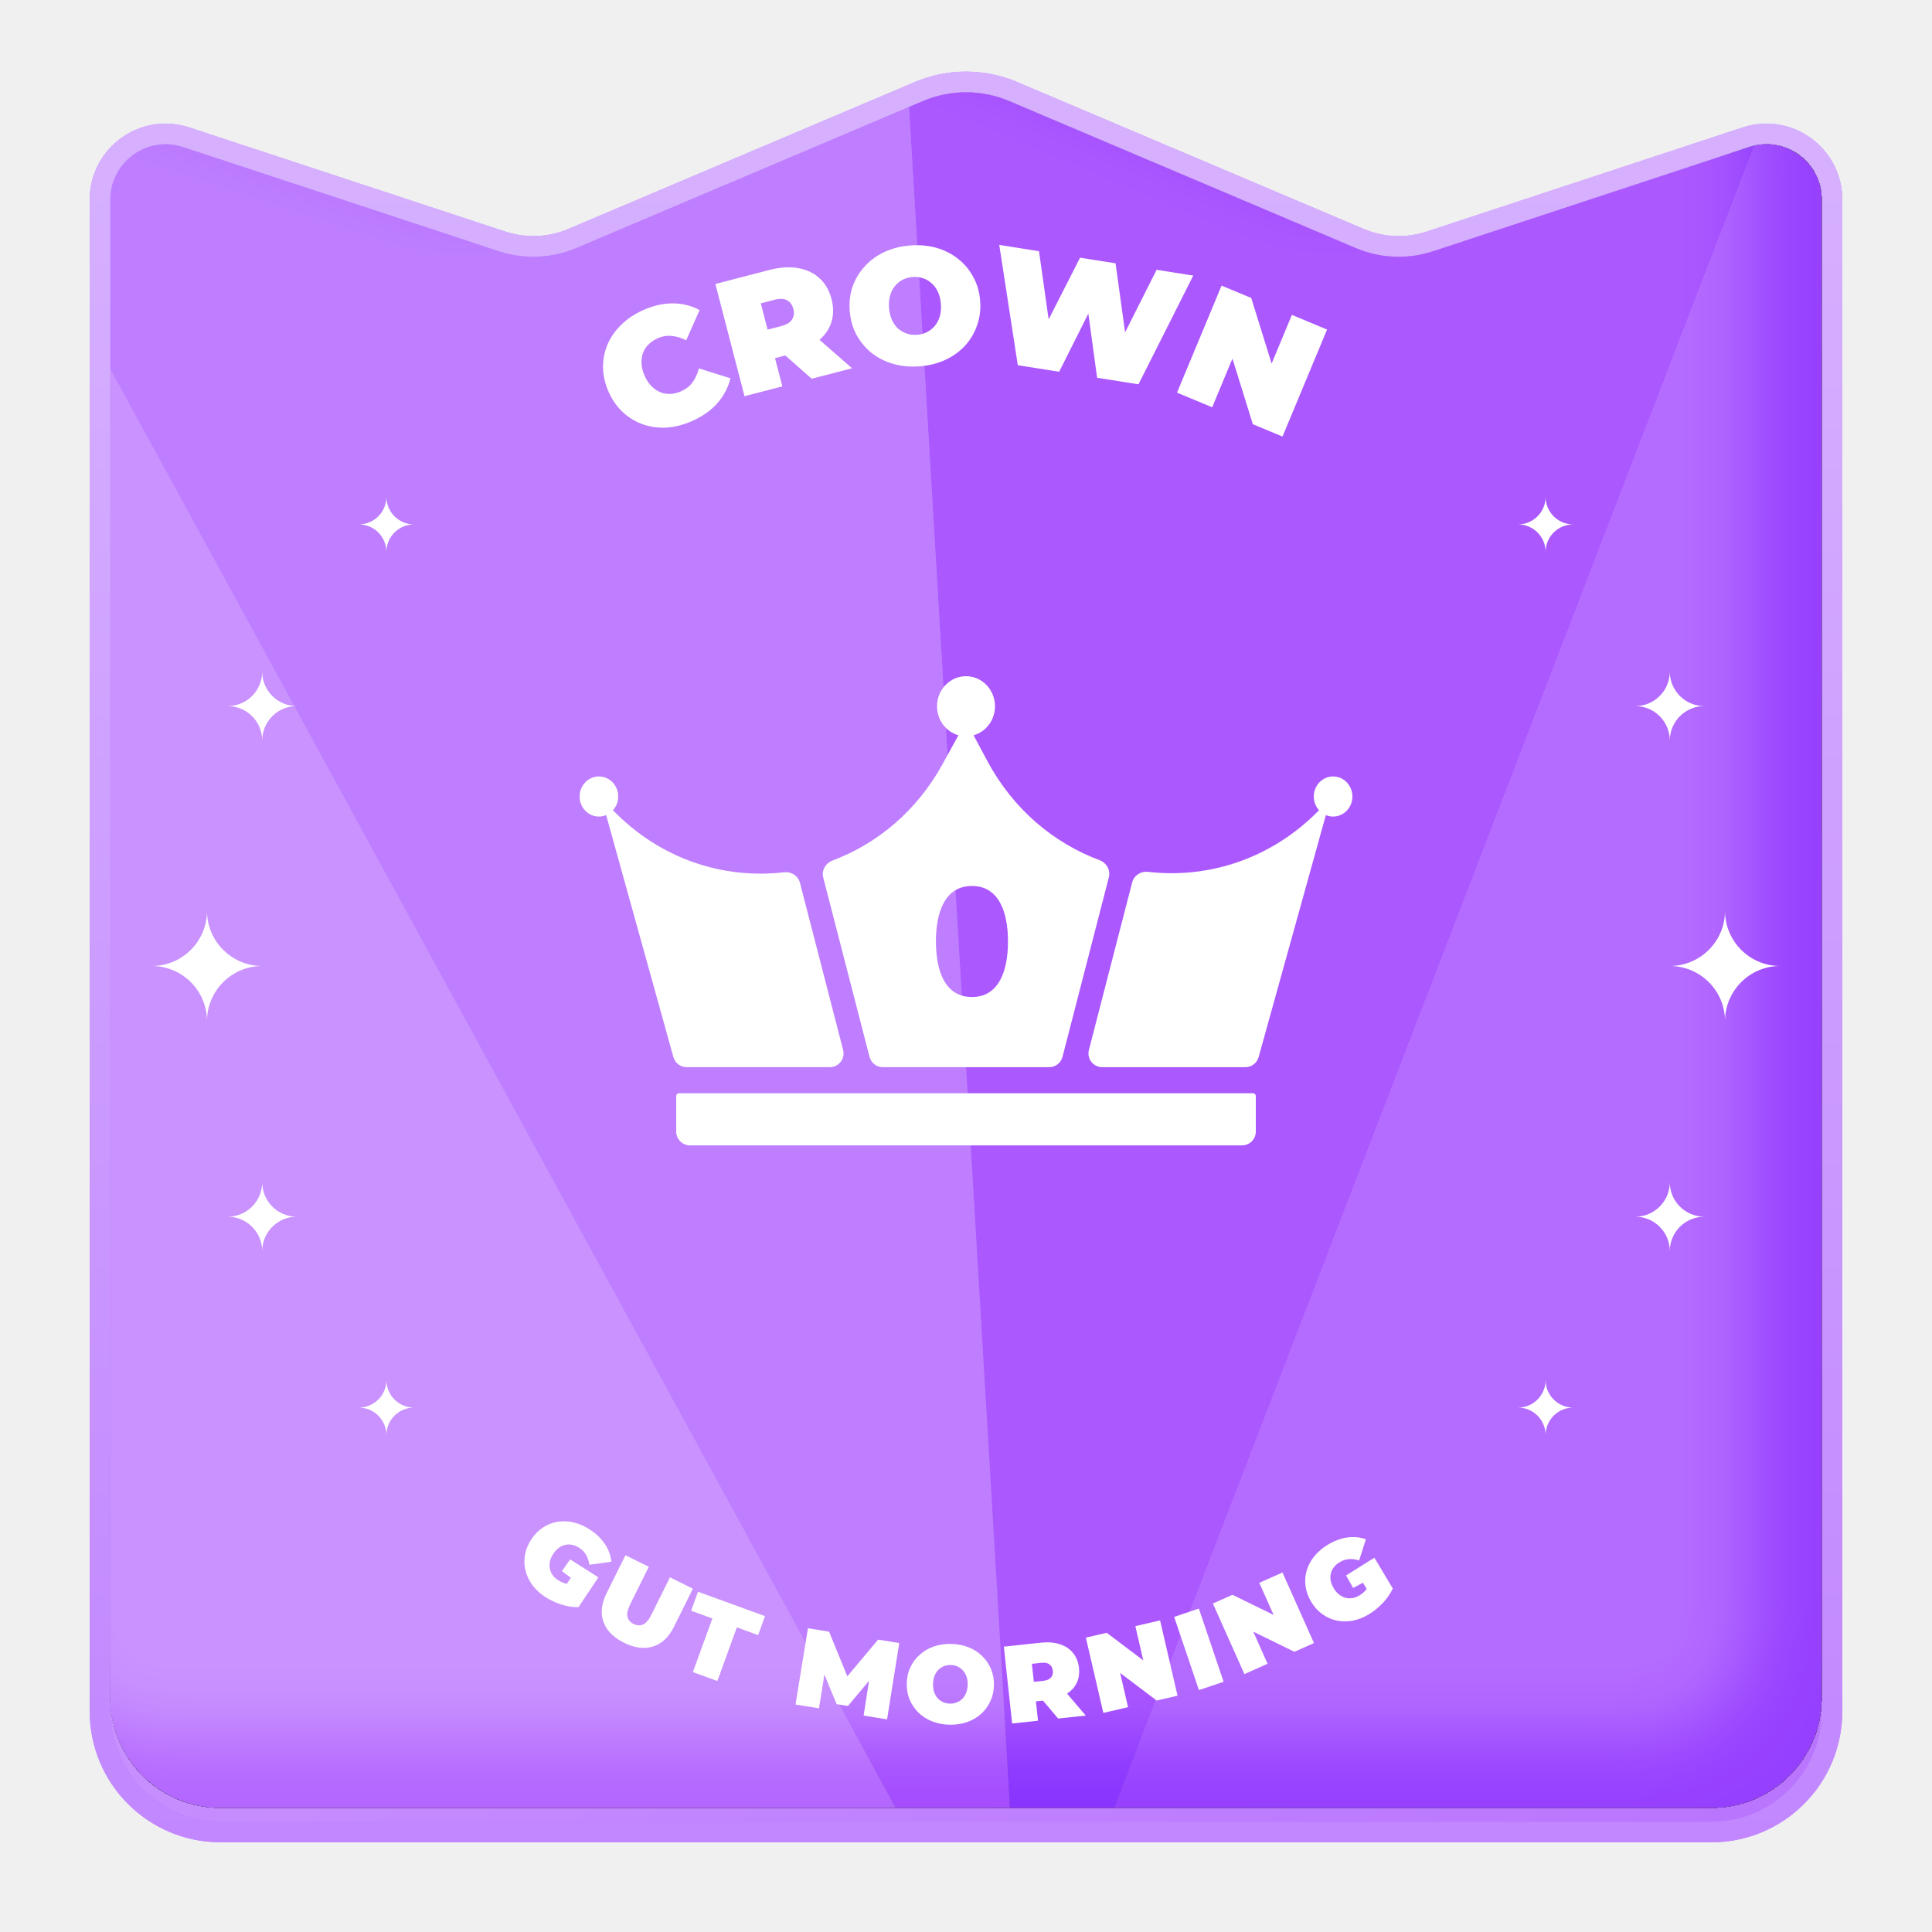
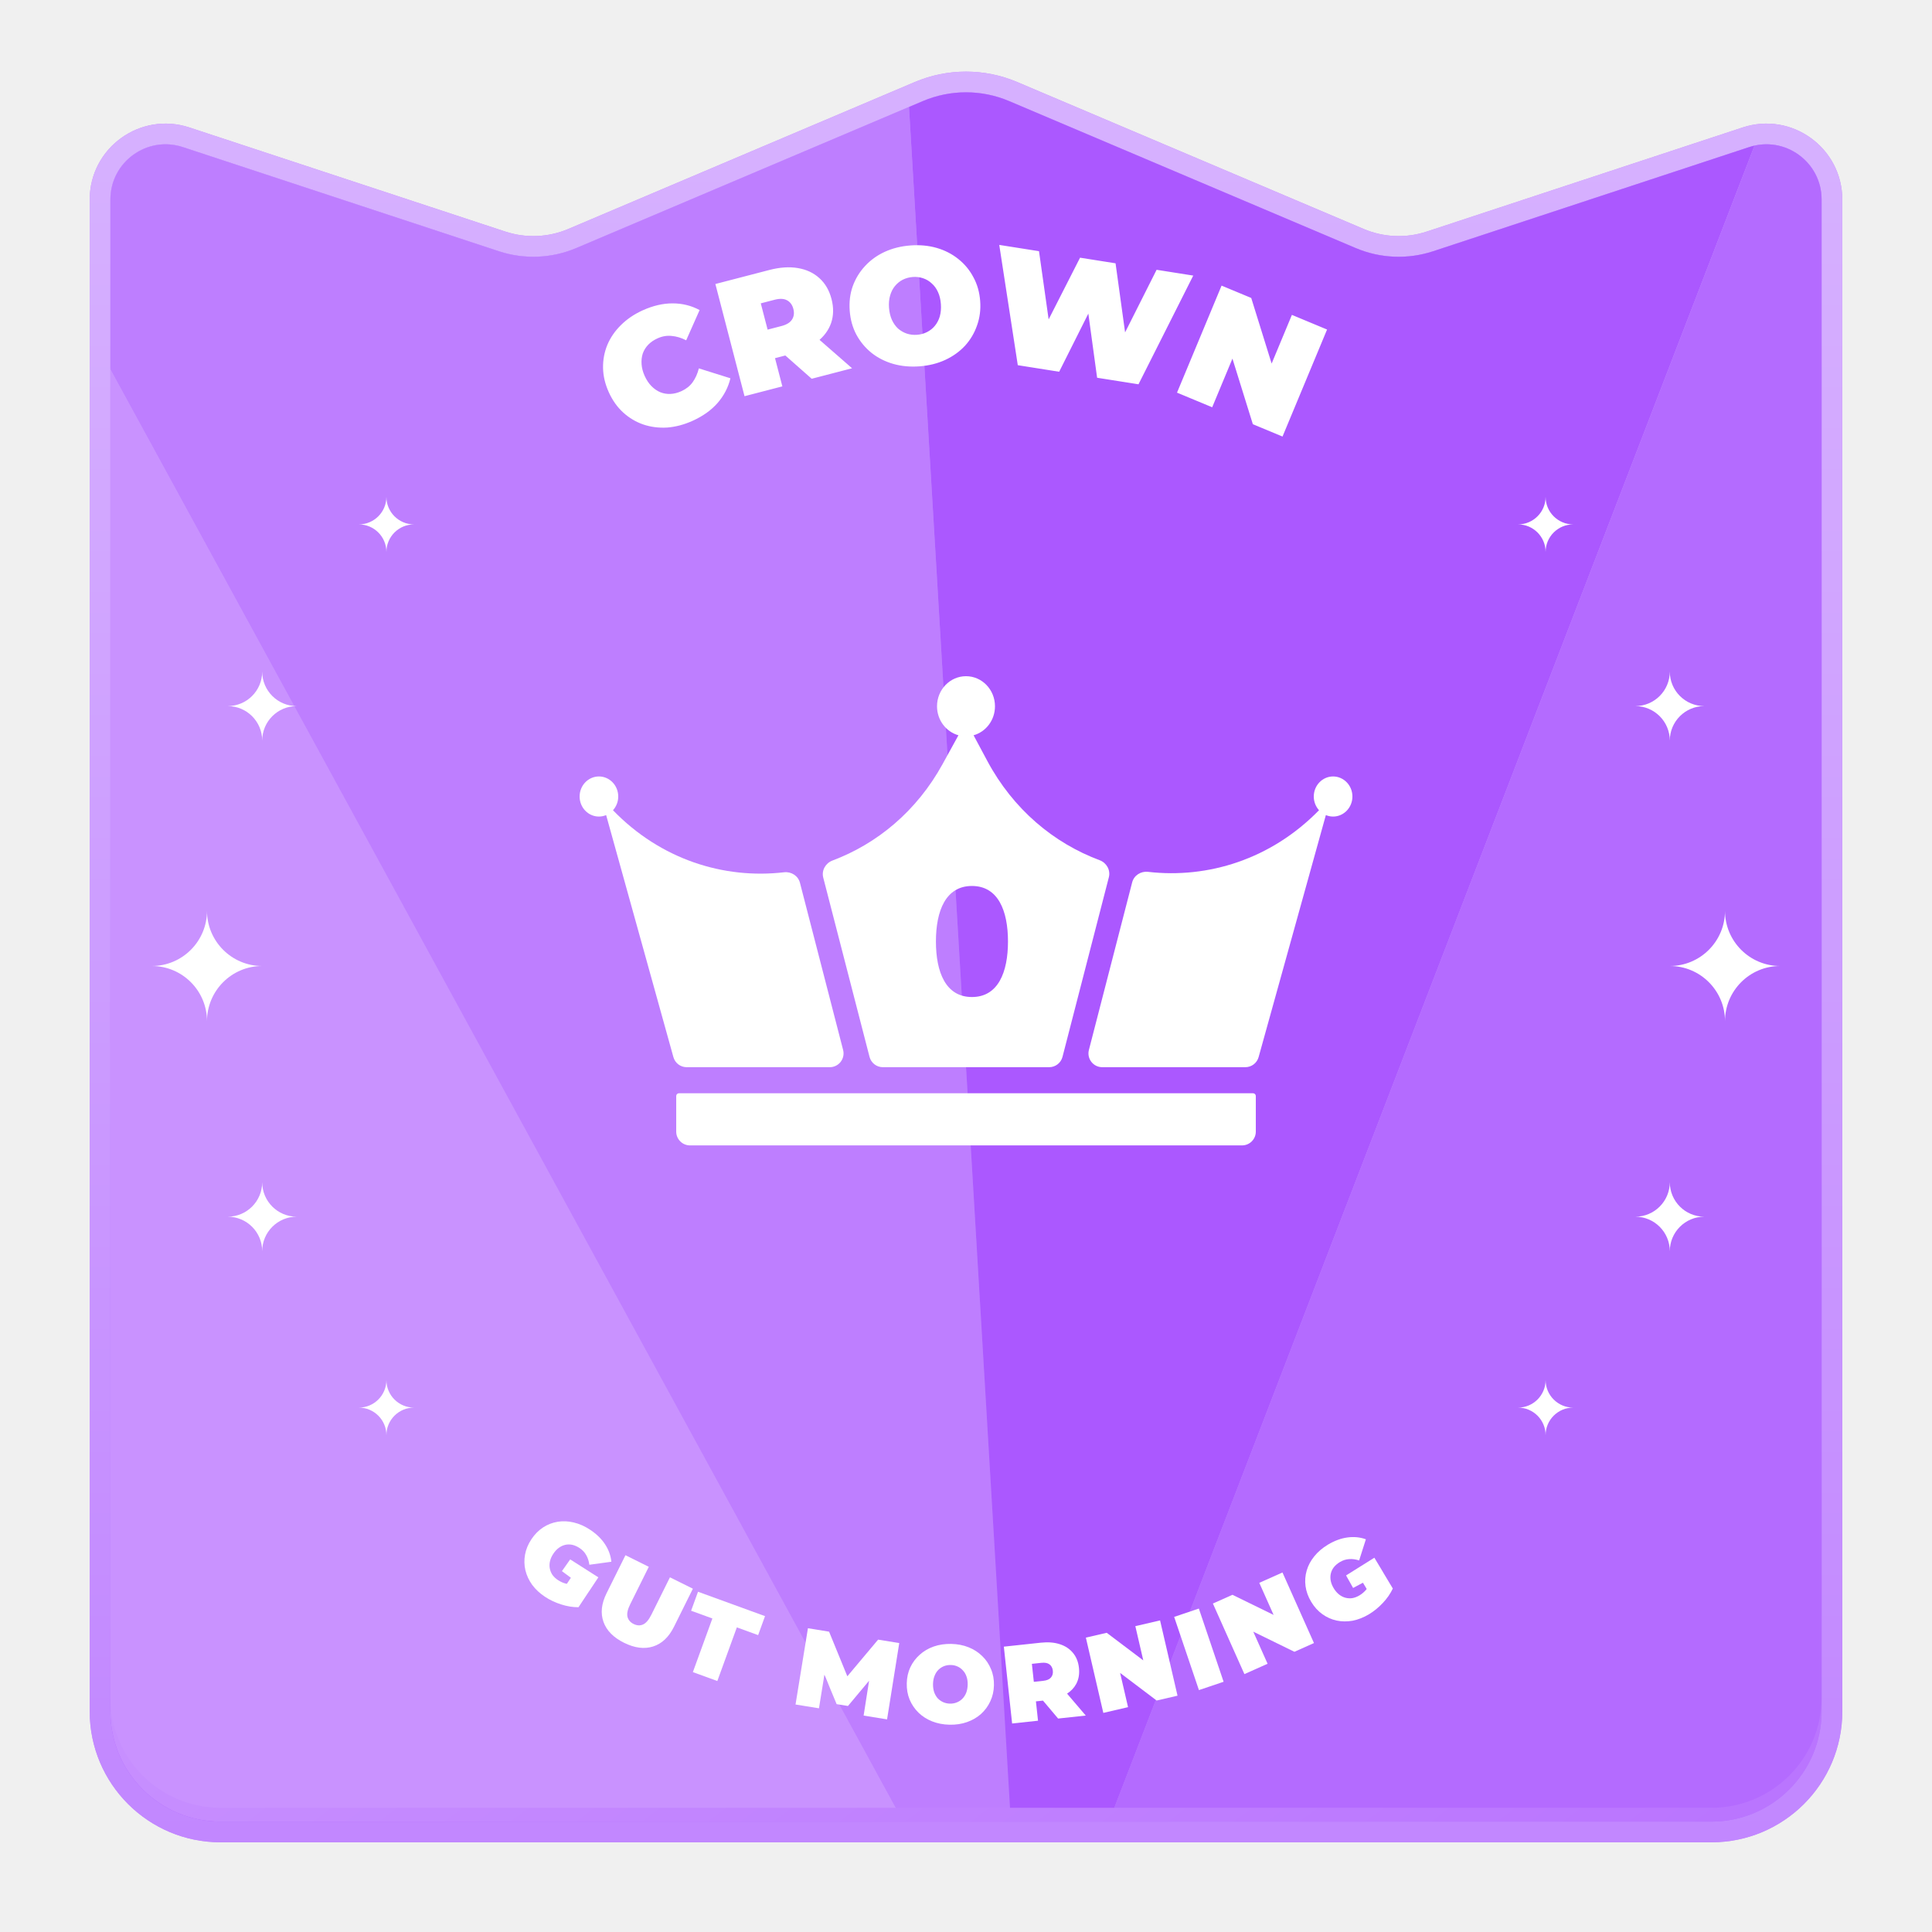
<svg xmlns="http://www.w3.org/2000/svg" width="140" height="140" viewBox="0 0 140 140" fill="none">
  <path d="M66.584 6.634C68.767 5.708 71.233 5.708 73.416 6.634L98.53 17.284C100.144 17.968 101.951 18.043 103.615 17.494L126.513 9.948C129.585 8.936 132.75 11.224 132.75 14.459V124.02C132.75 128.841 128.841 132.75 124.02 132.75H15.98C11.159 132.75 7.25 128.841 7.25 124.02V14.459C7.25 11.224 10.415 8.936 13.487 9.948L36.385 17.494C38.049 18.043 39.856 17.968 41.47 17.284L66.584 6.634Z" fill="url(#paint0_linear_2512_2311)" />
  <path d="M66.584 6.634C68.767 5.708 71.233 5.708 73.416 6.634L98.53 17.284C100.144 17.968 101.951 18.043 103.615 17.494L126.513 9.948C129.585 8.936 132.75 11.224 132.75 14.459V124.02C132.75 128.841 128.841 132.75 124.02 132.75H15.98C11.159 132.75 7.25 128.841 7.25 124.02V14.459C7.25 11.224 10.415 8.936 13.487 9.948L36.385 17.494C38.049 18.043 39.856 17.968 41.47 17.284L66.584 6.634Z" stroke="#A34EFF" stroke-width="1.5" />
  <path d="M66.584 6.634C68.767 5.708 71.233 5.708 73.416 6.634L98.53 17.284C100.144 17.968 101.951 18.043 103.615 17.494L126.513 9.948C129.585 8.936 132.75 11.224 132.75 14.459V124.02C132.75 128.841 128.841 132.75 124.02 132.75H15.98C11.159 132.75 7.25 128.841 7.25 124.02V14.459C7.25 11.224 10.415 8.936 13.487 9.948L36.385 17.494C38.049 18.043 39.856 17.968 41.47 17.284L66.584 6.634Z" stroke="url(#paint1_linear_2512_2311)" stroke-opacity="0.6" stroke-width="1.5" />
-   <g filter="url(#filter0_i_2512_2311)">
-     <mask id="mask0_2512_2311" style="mask-type:alpha" maskUnits="userSpaceOnUse" x="8" y="6" width="124" height="125">
-       <path d="M132 123.02C132 127.427 128.427 131 124.02 131H15.98C11.573 131 8 127.427 8 123.02V14.459C8 11.735 10.664 9.807 13.252 10.66L36.15 18.207C37.987 18.812 39.982 18.73 41.763 17.974L66.877 7.324C68.873 6.478 71.127 6.478 73.123 7.324L98.237 17.974C100.018 18.73 102.013 18.812 103.85 18.207L126.748 10.66C129.336 9.807 132 11.735 132 14.459V123.02Z" fill="url(#paint2_linear_2512_2311)" />
-     </mask>
-     <g mask="url(#mask0_2512_2311)">
-       <path d="M74.198 148L-18 -20.846L-14.251 148H74.198Z" fill="#C992FF" />
-       <path d="M74.198 148L-18 -20.845L61.014 -74L74.198 148Z" fill="#BE7EFF" />
-       <path d="M74.199 148L139.453 -21.42L61.014 -74L74.199 148Z" fill="#AB58FF" />
-       <path d="M74.198 148L139.453 -21.42L144.05 148H74.198Z" fill="#B46BFF" />
-     </g>
+   <mask id="mask0_2512_2311" style="mask-type:alpha" maskUnits="userSpaceOnUse" x="8" y="6" width="124" height="125">
+     <path d="M132 123.02C132 127.427 128.427 131 124.02 131H15.98C11.573 131 8 127.427 8 123.02V14.459C8 11.735 10.664 9.807 13.252 10.66L36.15 18.207C37.987 18.812 39.982 18.73 41.763 17.974L66.877 7.324C68.873 6.478 71.127 6.478 73.123 7.324L98.237 17.974C100.018 18.73 102.013 18.812 103.85 18.207L126.748 10.66C129.336 9.807 132 11.735 132 14.459V123.02Z" fill="url(#paint2_linear_2512_2311)" />
+   </mask>
+   <g mask="url(#mask0_2512_2311)">
+     <path d="M74.198 148L-18 -20.846L-14.251 148H74.198Z" fill="#C992FF" />
+     <path d="M74.198 148L-18 -20.845L61.014 -74L74.198 148Z" fill="#BE7EFF" />
+     <path d="M74.199 148L139.453 -21.42L61.014 -74L74.199 148Z" fill="#AB58FF" />
+     <path d="M74.198 148L139.453 -21.42L144.05 148H74.198Z" fill="#B46BFF" />
  </g>
  <path d="M91.001 82C91.001 82.552 90.553 83 90.001 83H50.001C49.448 83 49.001 82.552 49.001 82V79.422C49.001 79.312 49.09 79.222 49.2 79.222H90.8C90.911 79.222 91.001 79.312 91.001 79.422V82Z" fill="white" />
  <path d="M43.401 56.265C44.174 56.265 44.8 56.916 44.8 57.718C44.8 58.103 44.655 58.452 44.419 58.712C47.869 62.282 52.452 63.717 56.818 63.208C57.338 63.147 57.837 63.464 57.968 63.971L61.095 76.083C61.259 76.716 60.781 77.333 60.127 77.333H49.761C49.311 77.333 48.917 77.034 48.797 76.601L43.923 59.064C43.761 59.132 43.585 59.171 43.401 59.171C42.627 59.171 42.001 58.52 42.001 57.718C42.001 56.916 42.627 56.265 43.401 56.265Z" fill="white" />
  <path fill-rule="evenodd" clip-rule="evenodd" d="M70.001 49C71.16 49 72.1 49.976 72.1 51.179C72.1 52.186 71.442 53.031 70.549 53.281L71.538 55.13C73.427 58.663 76.369 61.097 79.682 62.333C80.185 62.52 80.486 63.05 80.352 63.569L76.993 76.583C76.879 77.025 76.481 77.333 76.025 77.333H63.977C63.521 77.333 63.123 77.025 63.009 76.583L59.655 63.594C59.521 63.076 59.821 62.547 60.323 62.358C63.552 61.145 66.425 58.786 68.305 55.366L69.452 53.281C68.559 53.031 67.9 52.186 67.9 51.179C67.9 49.976 68.841 49 70.001 49ZM70.431 64.201C68.529 64.201 67.821 66.003 67.821 68.224C67.821 70.445 68.529 72.248 70.431 72.248C72.333 72.248 73.042 70.445 73.042 68.224C73.042 66.003 72.333 64.201 70.431 64.201Z" fill="white" />
  <path d="M96.6 56.265C97.374 56.265 98.001 56.916 98.001 57.718C98.001 58.52 97.374 59.171 96.6 59.171C96.415 59.171 96.239 59.132 96.077 59.064L91.204 76.601C91.084 77.034 90.69 77.333 90.24 77.333H79.874C79.22 77.333 78.742 76.716 78.906 76.083L82.041 63.94C82.171 63.433 82.67 63.117 83.19 63.177C87.546 63.68 92.119 62.258 95.581 58.712C95.346 58.452 95.201 58.103 95.201 57.718C95.201 56.916 95.827 56.265 96.6 56.265Z" fill="white" />
  <path d="M50.187 30.494C49.574 30.771 48.963 30.933 48.352 30.981C47.746 31.018 47.169 30.945 46.621 30.762C46.08 30.576 45.594 30.287 45.162 29.894C44.73 29.501 44.38 29.009 44.114 28.419C43.847 27.828 43.709 27.241 43.699 26.657C43.69 26.073 43.794 25.517 44.012 24.988C44.237 24.456 44.566 23.979 44.998 23.555C45.434 23.121 45.958 22.766 46.57 22.489C47.321 22.15 48.044 21.982 48.738 21.984C49.44 21.983 50.093 22.144 50.696 22.469L49.723 24.66C49.369 24.477 49.019 24.372 48.672 24.344C48.33 24.306 47.988 24.364 47.645 24.519C47.375 24.641 47.151 24.795 46.972 24.981C46.792 25.167 46.661 25.381 46.576 25.621C46.499 25.857 46.471 26.116 46.492 26.396C46.51 26.669 46.584 26.951 46.716 27.243C46.848 27.534 47.012 27.781 47.208 27.982C47.401 28.175 47.612 28.322 47.841 28.42C48.077 28.515 48.324 28.557 48.582 28.546C48.84 28.535 49.105 28.468 49.374 28.346C49.717 28.191 49.989 27.977 50.189 27.702C50.394 27.416 50.545 27.08 50.642 26.694L52.929 27.412C52.77 28.072 52.461 28.668 51.999 29.201C51.542 29.724 50.938 30.155 50.187 30.494ZM53.951 28.71L51.839 20.58L55.753 19.563C56.512 19.366 57.199 19.32 57.813 19.425C58.434 19.528 58.957 19.772 59.379 20.158C59.8 20.537 60.092 21.04 60.255 21.667C60.418 22.294 60.407 22.875 60.224 23.41C60.039 23.938 59.699 24.394 59.203 24.779C58.716 25.162 58.093 25.452 57.334 25.649L54.942 26.271L55.868 24.827L56.692 27.998L53.951 28.71ZM58.818 27.446L56.051 25.003L58.954 24.249L61.745 26.686L58.818 27.446ZM55.947 25.129L54.405 24.203L56.623 23.627C57.002 23.528 57.259 23.371 57.393 23.154C57.534 22.936 57.567 22.679 57.49 22.385C57.414 22.091 57.261 21.883 57.031 21.76C56.808 21.636 56.508 21.624 56.128 21.722L53.91 22.298L54.806 20.739L55.947 25.129ZM66.631 26.546C65.953 26.597 65.315 26.537 64.716 26.366C64.126 26.194 63.604 25.928 63.152 25.569C62.699 25.202 62.333 24.761 62.053 24.244C61.781 23.727 61.622 23.154 61.574 22.523C61.526 21.885 61.597 21.294 61.789 20.75C61.988 20.198 62.284 19.71 62.677 19.287C63.07 18.856 63.545 18.512 64.103 18.253C64.669 17.993 65.291 17.838 65.97 17.787C66.656 17.735 67.294 17.795 67.885 17.967C68.475 18.139 68.997 18.409 69.45 18.775C69.902 19.134 70.264 19.572 70.536 20.089C70.815 20.598 70.979 21.171 71.027 21.809C71.075 22.439 70.999 23.031 70.8 23.583C70.609 24.135 70.317 24.627 69.925 25.058C69.531 25.48 69.056 25.821 68.498 26.08C67.939 26.339 67.317 26.494 66.631 26.546ZM66.459 24.26C66.722 24.24 66.962 24.174 67.178 24.062C67.402 23.948 67.591 23.798 67.745 23.61C67.907 23.413 68.026 23.183 68.103 22.921C68.178 22.65 68.204 22.351 68.179 22.024C68.154 21.697 68.085 21.41 67.97 21.162C67.854 20.906 67.702 20.697 67.513 20.534C67.332 20.363 67.122 20.239 66.883 20.161C66.653 20.082 66.406 20.052 66.142 20.072C65.879 20.092 65.635 20.159 65.411 20.272C65.195 20.384 65.006 20.539 64.845 20.736C64.69 20.924 64.575 21.153 64.499 21.424C64.423 21.686 64.397 21.981 64.422 22.308C64.447 22.635 64.517 22.927 64.632 23.183C64.747 23.431 64.896 23.64 65.077 23.811C65.266 23.973 65.475 24.094 65.706 24.173C65.945 24.251 66.195 24.28 66.459 24.26ZM73.753 26.463L72.41 17.747L75.29 18.202L76.328 25.547L74.882 25.318L78.265 18.673L80.837 19.08L81.851 26.42L80.464 26.201L83.812 19.55L86.467 19.97L82.5 27.847L79.501 27.373L78.678 21.362L79.484 21.49L76.751 26.938L73.753 26.463ZM85.291 28.452L88.52 20.697L90.669 21.591L92.648 27.953L91.651 27.538L93.616 22.818L96.164 23.879L92.936 31.634L90.786 30.739L88.807 24.378L89.804 24.793L87.84 29.512L85.291 28.452Z" fill="white" />
  <path d="M30 102C28.895 102 28 102.895 28 104C28 102.895 27.105 102 26 102C27.105 102 28 101.105 28 100C28 101.105 28.895 102 30 102Z" fill="white" />
  <path d="M21.5 88.166C20.119 88.166 19 89.285 19 90.666C19 89.285 17.881 88.166 16.5 88.166C17.881 88.166 19 87.047 19 85.666C19 87.047 20.119 88.166 21.5 88.166Z" fill="white" />
  <path d="M30 38C28.895 38 28 37.105 28 36C28 37.105 27.104 38 26 38C27.104 38 28 38.895 28 40C28 38.895 28.895 38 30 38Z" fill="white" />
  <path d="M21.5 51.166C20.119 51.166 19 50.047 19 48.666C19 50.047 17.881 51.166 16.5 51.166C17.881 51.166 19 52.285 19 53.666C19 52.285 20.119 51.166 21.5 51.166Z" fill="white" />
  <path d="M19 70C16.791 70 15 68.209 15 66C15 68.209 13.209 70 11 70C13.209 70 15 71.791 15 74C15 71.791 16.791 70 19 70Z" fill="white" />
  <path d="M110 102C111.105 102 112 102.895 112 104C112 102.895 112.895 102 114 102C112.895 102 112 101.105 112 100C112 101.105 111.105 102 110 102Z" fill="white" />
  <path d="M118.5 88.166C119.881 88.166 121 89.285 121 90.666C121 89.285 122.119 88.166 123.5 88.166C122.119 88.166 121 87.047 121 85.666C121 87.047 119.881 88.166 118.5 88.166Z" fill="white" />
  <path d="M110 38C111.105 38 112 37.105 112 36C112 37.105 112.895 38 114 38C112.895 38 112 38.895 112 40C112 38.895 111.105 38 110 38Z" fill="white" />
  <path d="M118.5 51.166C119.881 51.166 121 50.047 121 48.666C121 50.047 122.119 51.166 123.5 51.166C122.119 51.166 121 52.285 121 53.666C121 52.285 119.881 51.166 118.5 51.166Z" fill="white" />
  <path d="M121 70C123.209 70 125 68.209 125 66C125 68.209 126.791 70 129 70C126.791 70 125 71.791 125 74C125 71.791 123.209 70 121 70Z" fill="white" />
  <path fill-rule="evenodd" clip-rule="evenodd" d="M68.93 119.124C69.388 119.134 69.808 119.215 70.188 119.368C70.569 119.52 70.898 119.733 71.175 120.005C71.451 120.273 71.664 120.587 71.81 120.948C71.963 121.303 72.034 121.694 72.025 122.12C72.016 122.541 71.928 122.929 71.761 123.283C71.598 123.636 71.372 123.944 71.084 124.204C70.796 124.459 70.458 124.655 70.071 124.79C69.684 124.926 69.261 124.989 68.803 124.979C68.35 124.969 67.93 124.888 67.544 124.736C67.163 124.583 66.834 124.373 66.558 124.106C66.281 123.833 66.066 123.516 65.914 123.156C65.767 122.795 65.698 122.404 65.707 121.983C65.716 121.557 65.802 121.169 65.964 120.821C66.131 120.467 66.36 120.162 66.648 119.907C66.937 119.646 67.274 119.448 67.661 119.313C68.053 119.177 68.476 119.115 68.93 119.124ZM68.896 120.652C68.721 120.648 68.554 120.677 68.398 120.738C68.248 120.798 68.113 120.888 67.993 121.008C67.879 121.123 67.787 121.268 67.72 121.443C67.652 121.612 67.615 121.806 67.61 122.025C67.606 122.243 67.633 122.441 67.693 122.619C67.754 122.79 67.839 122.939 67.948 123.064C68.063 123.183 68.194 123.277 68.342 123.344C68.495 123.411 68.66 123.448 68.836 123.452C69.012 123.455 69.175 123.426 69.326 123.366C69.482 123.305 69.617 123.218 69.731 123.103C69.851 122.983 69.946 122.837 70.014 122.668C70.081 122.494 70.117 122.297 70.122 122.078C70.127 121.86 70.099 121.664 70.039 121.493C69.979 121.315 69.891 121.167 69.776 121.047C69.667 120.922 69.536 120.826 69.383 120.758C69.235 120.691 69.072 120.656 68.896 120.652Z" fill="white" />
  <path fill-rule="evenodd" clip-rule="evenodd" d="M75.423 119.035C75.942 118.979 76.399 119.015 76.794 119.144C77.194 119.272 77.515 119.485 77.756 119.781C77.996 120.071 78.139 120.431 78.185 120.861C78.232 121.29 78.169 121.672 77.996 122.007C77.845 122.295 77.62 122.535 77.324 122.728L78.679 124.316L76.675 124.532L75.579 123.233L75.067 123.287L75.219 124.689L73.342 124.891L72.742 119.323L75.423 119.035ZM75.459 120.495L74.774 120.568L74.915 121.872L75.6 121.799C75.859 121.771 76.044 121.692 76.153 121.562C76.268 121.432 76.314 121.266 76.293 121.065C76.271 120.863 76.19 120.711 76.051 120.608C75.916 120.504 75.719 120.467 75.459 120.495Z" fill="white" />
  <path d="M60.078 118.237L61.401 121.47L63.631 118.814L65.163 119.063L64.28 124.593L62.582 124.317L62.977 121.793L61.447 123.621L60.626 123.489L59.74 121.356L59.345 123.79L57.647 123.515L58.546 117.988L60.078 118.237Z" fill="white" />
  <path d="M85.328 122.876L83.816 123.227L81.168 121.226L81.743 123.707L79.951 124.123L78.686 118.668L80.198 118.318L82.846 120.318L82.271 117.837L84.063 117.421L85.328 122.876Z" fill="white" />
  <path d="M88.667 121.867L86.879 122.471L85.084 117.166L86.873 116.562L88.667 121.867Z" fill="white" />
  <path d="M55.437 117.111L54.937 118.487L53.395 117.926L51.981 121.813L50.208 121.167L51.622 117.281L50.08 116.72L50.581 115.344L55.437 117.111Z" fill="white" />
  <path d="M95.215 119.062L93.798 119.695L90.816 118.236L91.854 120.562L90.175 121.312L87.891 116.198L89.309 115.565L92.29 117.023L91.253 114.698L92.933 113.948L95.215 119.062Z" fill="white" />
  <path d="M47.014 113.537L45.669 116.245C45.479 116.627 45.413 116.934 45.471 117.165C45.531 117.392 45.678 117.563 45.912 117.679C46.151 117.798 46.376 117.811 46.588 117.72C46.807 117.627 47.012 117.388 47.202 117.006L48.547 114.298L50.209 115.124L48.839 117.882C48.466 118.632 47.962 119.108 47.326 119.31C46.69 119.512 45.987 119.422 45.218 119.04C44.449 118.658 43.953 118.153 43.729 117.524C43.506 116.895 43.581 116.205 43.953 115.455L45.323 112.697L47.014 113.537Z" fill="white" />
  <path d="M97.639 111.411C98.11 111.346 98.557 111.39 98.977 111.542L98.488 113.076C98.233 112.992 97.989 112.96 97.759 112.98C97.53 112.993 97.308 113.064 97.093 113.193C96.915 113.3 96.769 113.425 96.655 113.568C96.546 113.708 96.474 113.86 96.436 114.026C96.399 114.191 96.396 114.363 96.429 114.542C96.462 114.722 96.535 114.906 96.647 115.093C96.754 115.271 96.881 115.419 97.026 115.537C97.169 115.651 97.322 115.731 97.485 115.776C97.649 115.82 97.817 115.831 97.989 115.808C98.164 115.778 98.339 115.711 98.513 115.607C98.695 115.497 98.856 115.361 98.994 115.198C99.008 115.18 99.021 115.16 99.035 115.141L98.764 114.69L98.051 115.069L97.541 114.162L99.592 112.878L100.216 113.917L100.213 113.918L100.929 115.11C100.754 115.482 100.511 115.834 100.199 116.163C99.887 116.493 99.554 116.764 99.202 116.975C98.813 117.208 98.419 117.364 98.018 117.443C97.62 117.514 97.231 117.51 96.854 117.431C96.482 117.349 96.138 117.195 95.821 116.968C95.505 116.741 95.236 116.443 95.014 116.073C94.791 115.702 94.656 115.324 94.604 114.938C94.553 114.552 94.581 114.173 94.689 113.804C94.797 113.435 94.981 113.092 95.239 112.776C95.499 112.452 95.828 112.171 96.225 111.932C96.701 111.647 97.172 111.473 97.639 111.411Z" fill="white" />
  <path d="M40.416 110.272C40.796 110.211 41.184 110.229 41.581 110.326C41.985 110.421 42.38 110.597 42.767 110.854C43.228 111.161 43.588 111.511 43.845 111.906C44.105 112.303 44.258 112.725 44.302 113.17L42.707 113.388C42.672 113.122 42.596 112.888 42.479 112.689C42.37 112.488 42.21 112.318 42.001 112.179C41.828 112.064 41.652 111.986 41.474 111.945C41.301 111.907 41.132 111.907 40.967 111.944C40.801 111.981 40.645 112.053 40.497 112.16C40.349 112.266 40.215 112.411 40.094 112.593C39.979 112.766 39.899 112.944 39.855 113.126C39.814 113.304 39.808 113.476 39.838 113.643C39.868 113.81 39.931 113.967 40.025 114.113C40.127 114.257 40.263 114.386 40.431 114.498C40.609 114.616 40.802 114.703 41.009 114.757C41.031 114.762 41.054 114.765 41.077 114.77L41.368 114.331L40.719 113.85L41.319 112.999L43.359 114.3L42.689 115.31L42.687 115.308L41.919 116.466C41.508 116.468 41.086 116.4 40.654 116.26C40.222 116.12 39.835 115.937 39.493 115.709C39.115 115.459 38.804 115.169 38.561 114.841C38.326 114.512 38.163 114.16 38.072 113.786C37.986 113.414 37.977 113.037 38.046 112.654C38.115 112.271 38.269 111.899 38.508 111.539C38.747 111.18 39.03 110.894 39.356 110.682C39.683 110.47 40.036 110.333 40.416 110.272Z" fill="white" />
  <defs>
-     <filter id="filter0_i_2512_2311" x="3" y="1.689" width="129" height="129.311" filterUnits="userSpaceOnUse" color-interpolation-filters="sRGB">
-       <feFlood flood-opacity="0" result="BackgroundImageFix" />
-       <feBlend mode="normal" in="SourceGraphic" in2="BackgroundImageFix" result="shape" />
-       <feColorMatrix in="SourceAlpha" type="matrix" values="0 0 0 0 0 0 0 0 0 0 0 0 0 0 0 0 0 0 127 0" result="hardAlpha" />
-       <feOffset dx="-5" dy="-5" />
-       <feGaussianBlur stdDeviation="2.5" />
-       <feComposite in2="hardAlpha" operator="arithmetic" k2="-1" k3="1" />
-       <feColorMatrix type="matrix" values="0 0 0 0 0 0 0 0 0 0 0 0 0 0 0 0 0 0 0.4 0" />
-       <feBlend mode="overlay" in2="shape" result="effect1_innerShadow_2512_2311" />
-     </filter>
    <linearGradient id="paint0_linear_2512_2311" x1="8" y1="12.929" x2="110.513" y2="150.063" gradientUnits="userSpaceOnUse">
      <stop stop-color="#D7AFFF" />
      <stop offset="1" stop-color="#B973FF" />
    </linearGradient>
    <linearGradient id="paint1_linear_2512_2311" x1="70" y1="12.929" x2="70" y2="134" gradientUnits="userSpaceOnUse">
      <stop stop-color="#F8F1FF" />
      <stop offset="1" stop-color="#D6ADFF" />
    </linearGradient>
    <linearGradient id="paint2_linear_2512_2311" x1="8" y1="12.929" x2="110.513" y2="150.063" gradientUnits="userSpaceOnUse">
      <stop stop-color="#FFA7C2" />
      <stop offset="1" stop-color="#FFA0BE" />
    </linearGradient>
  </defs>
</svg>
